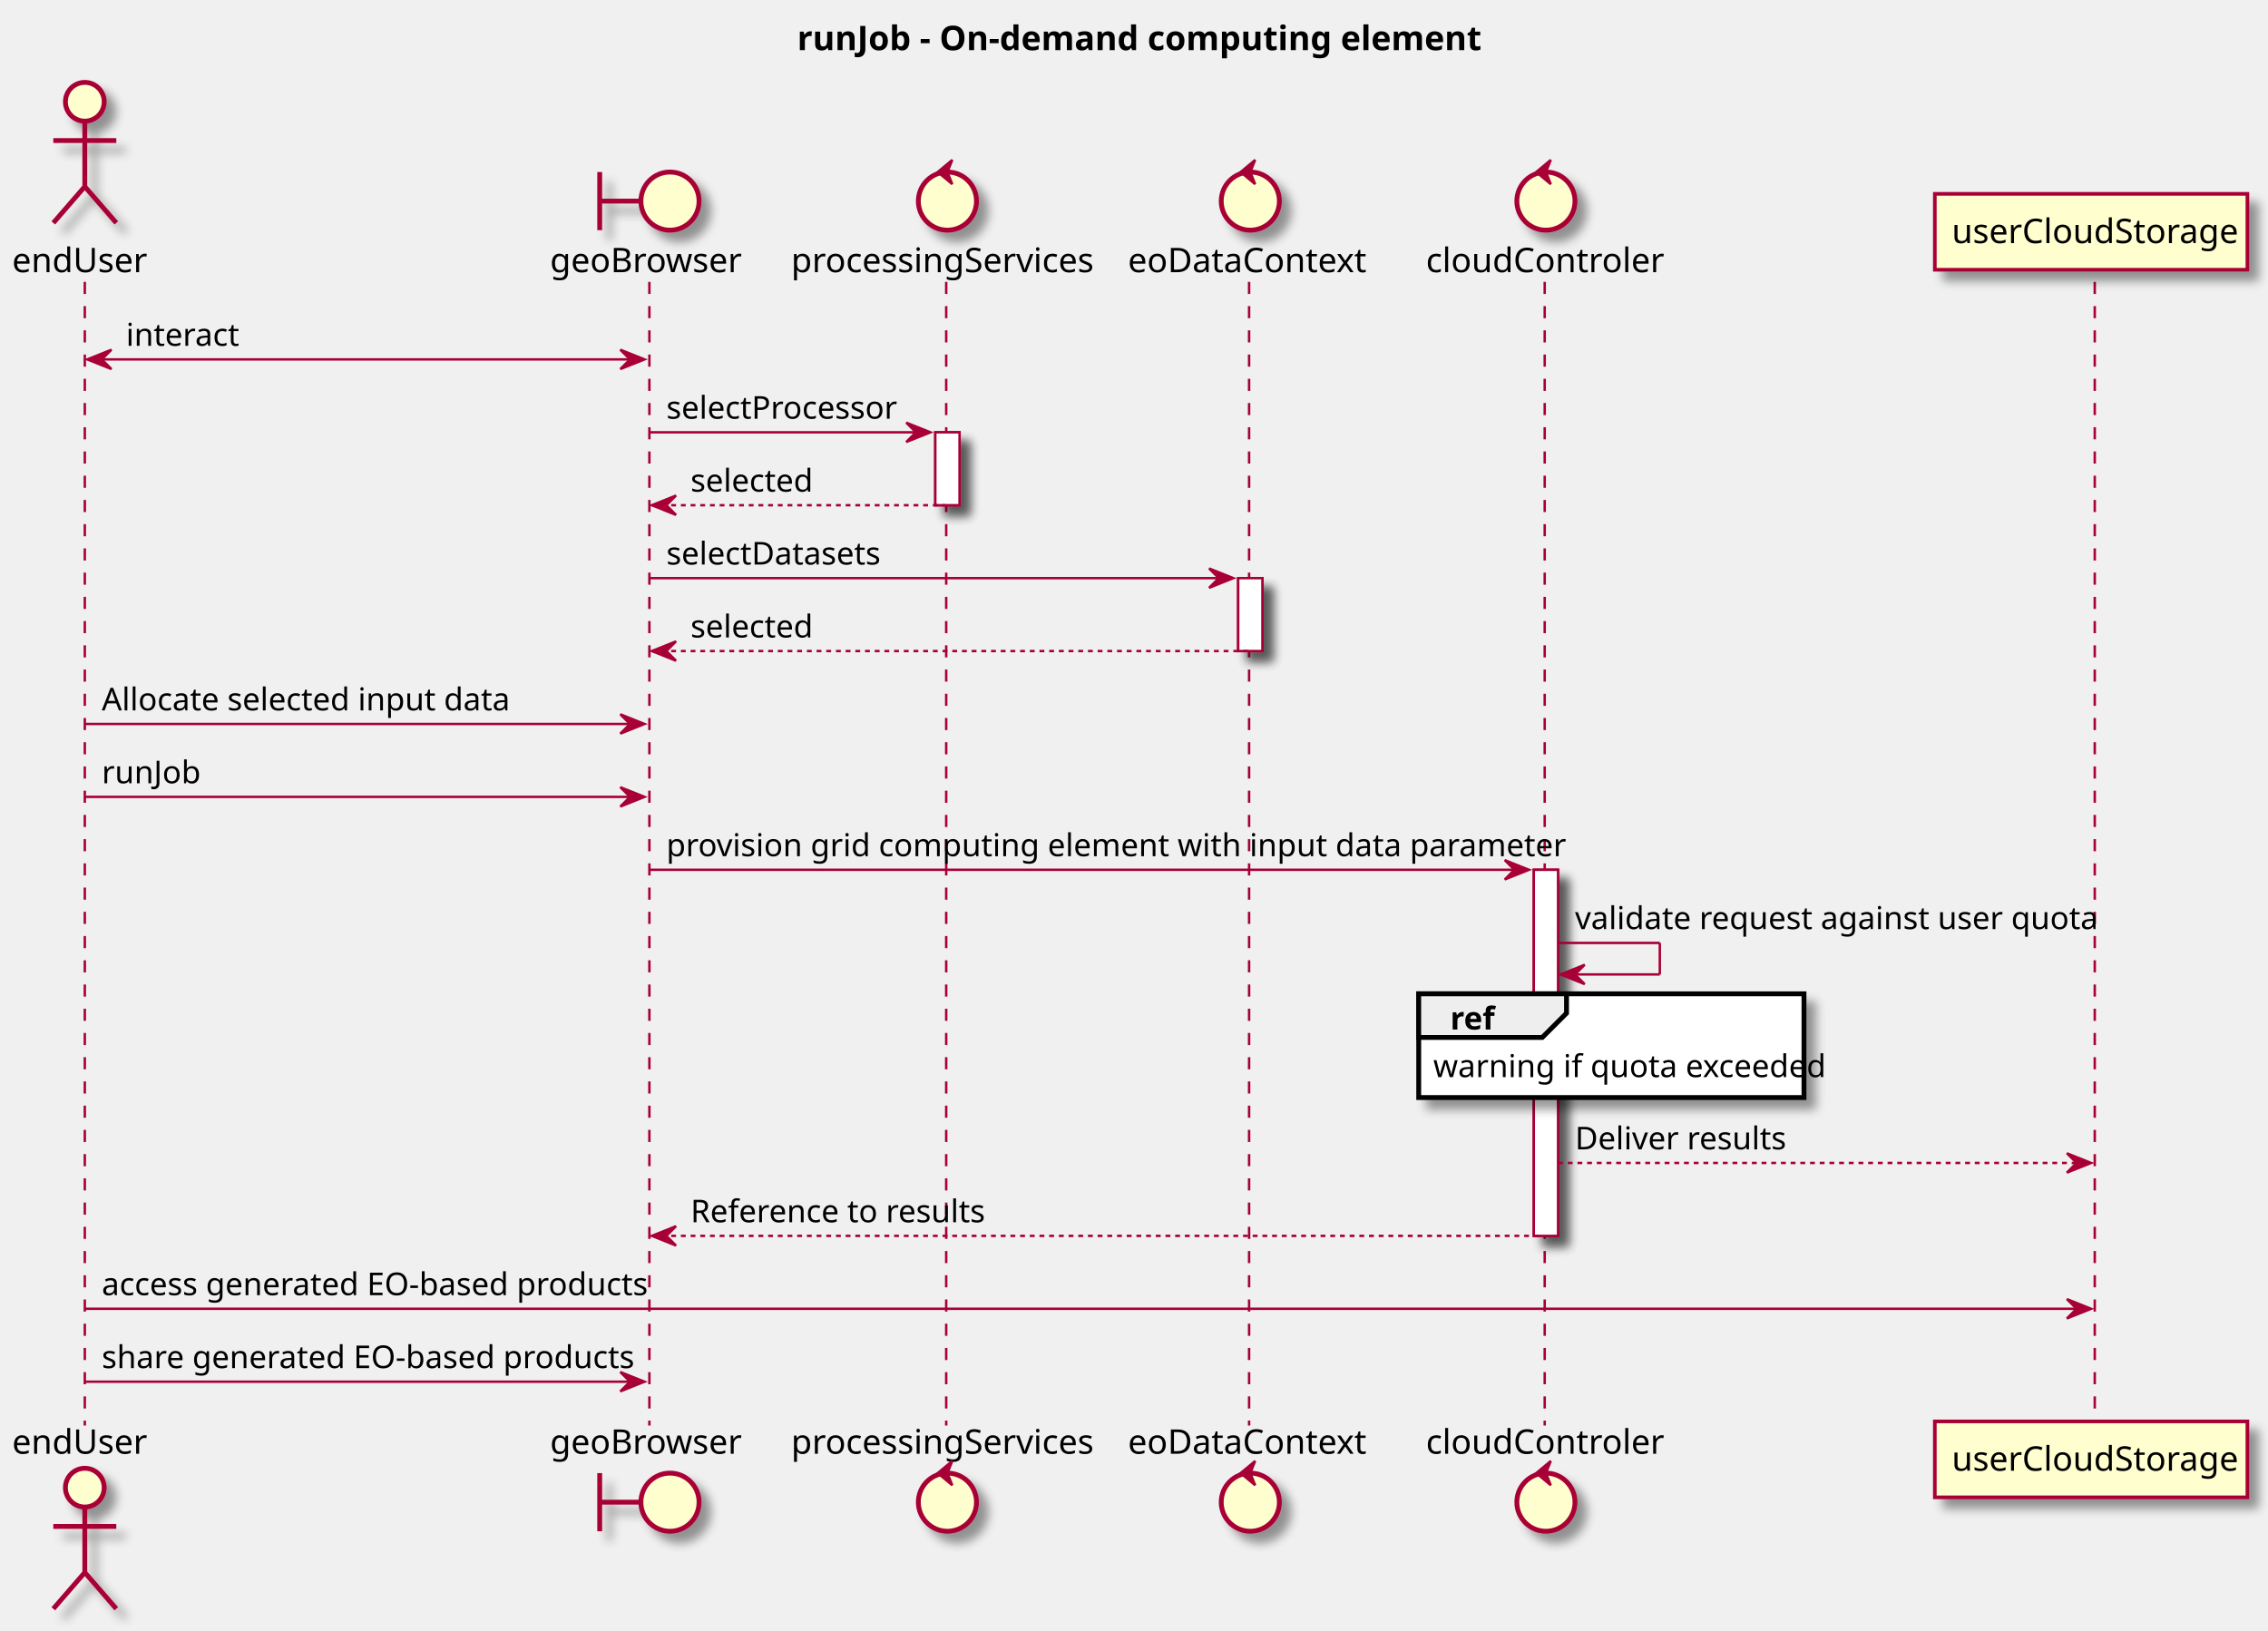
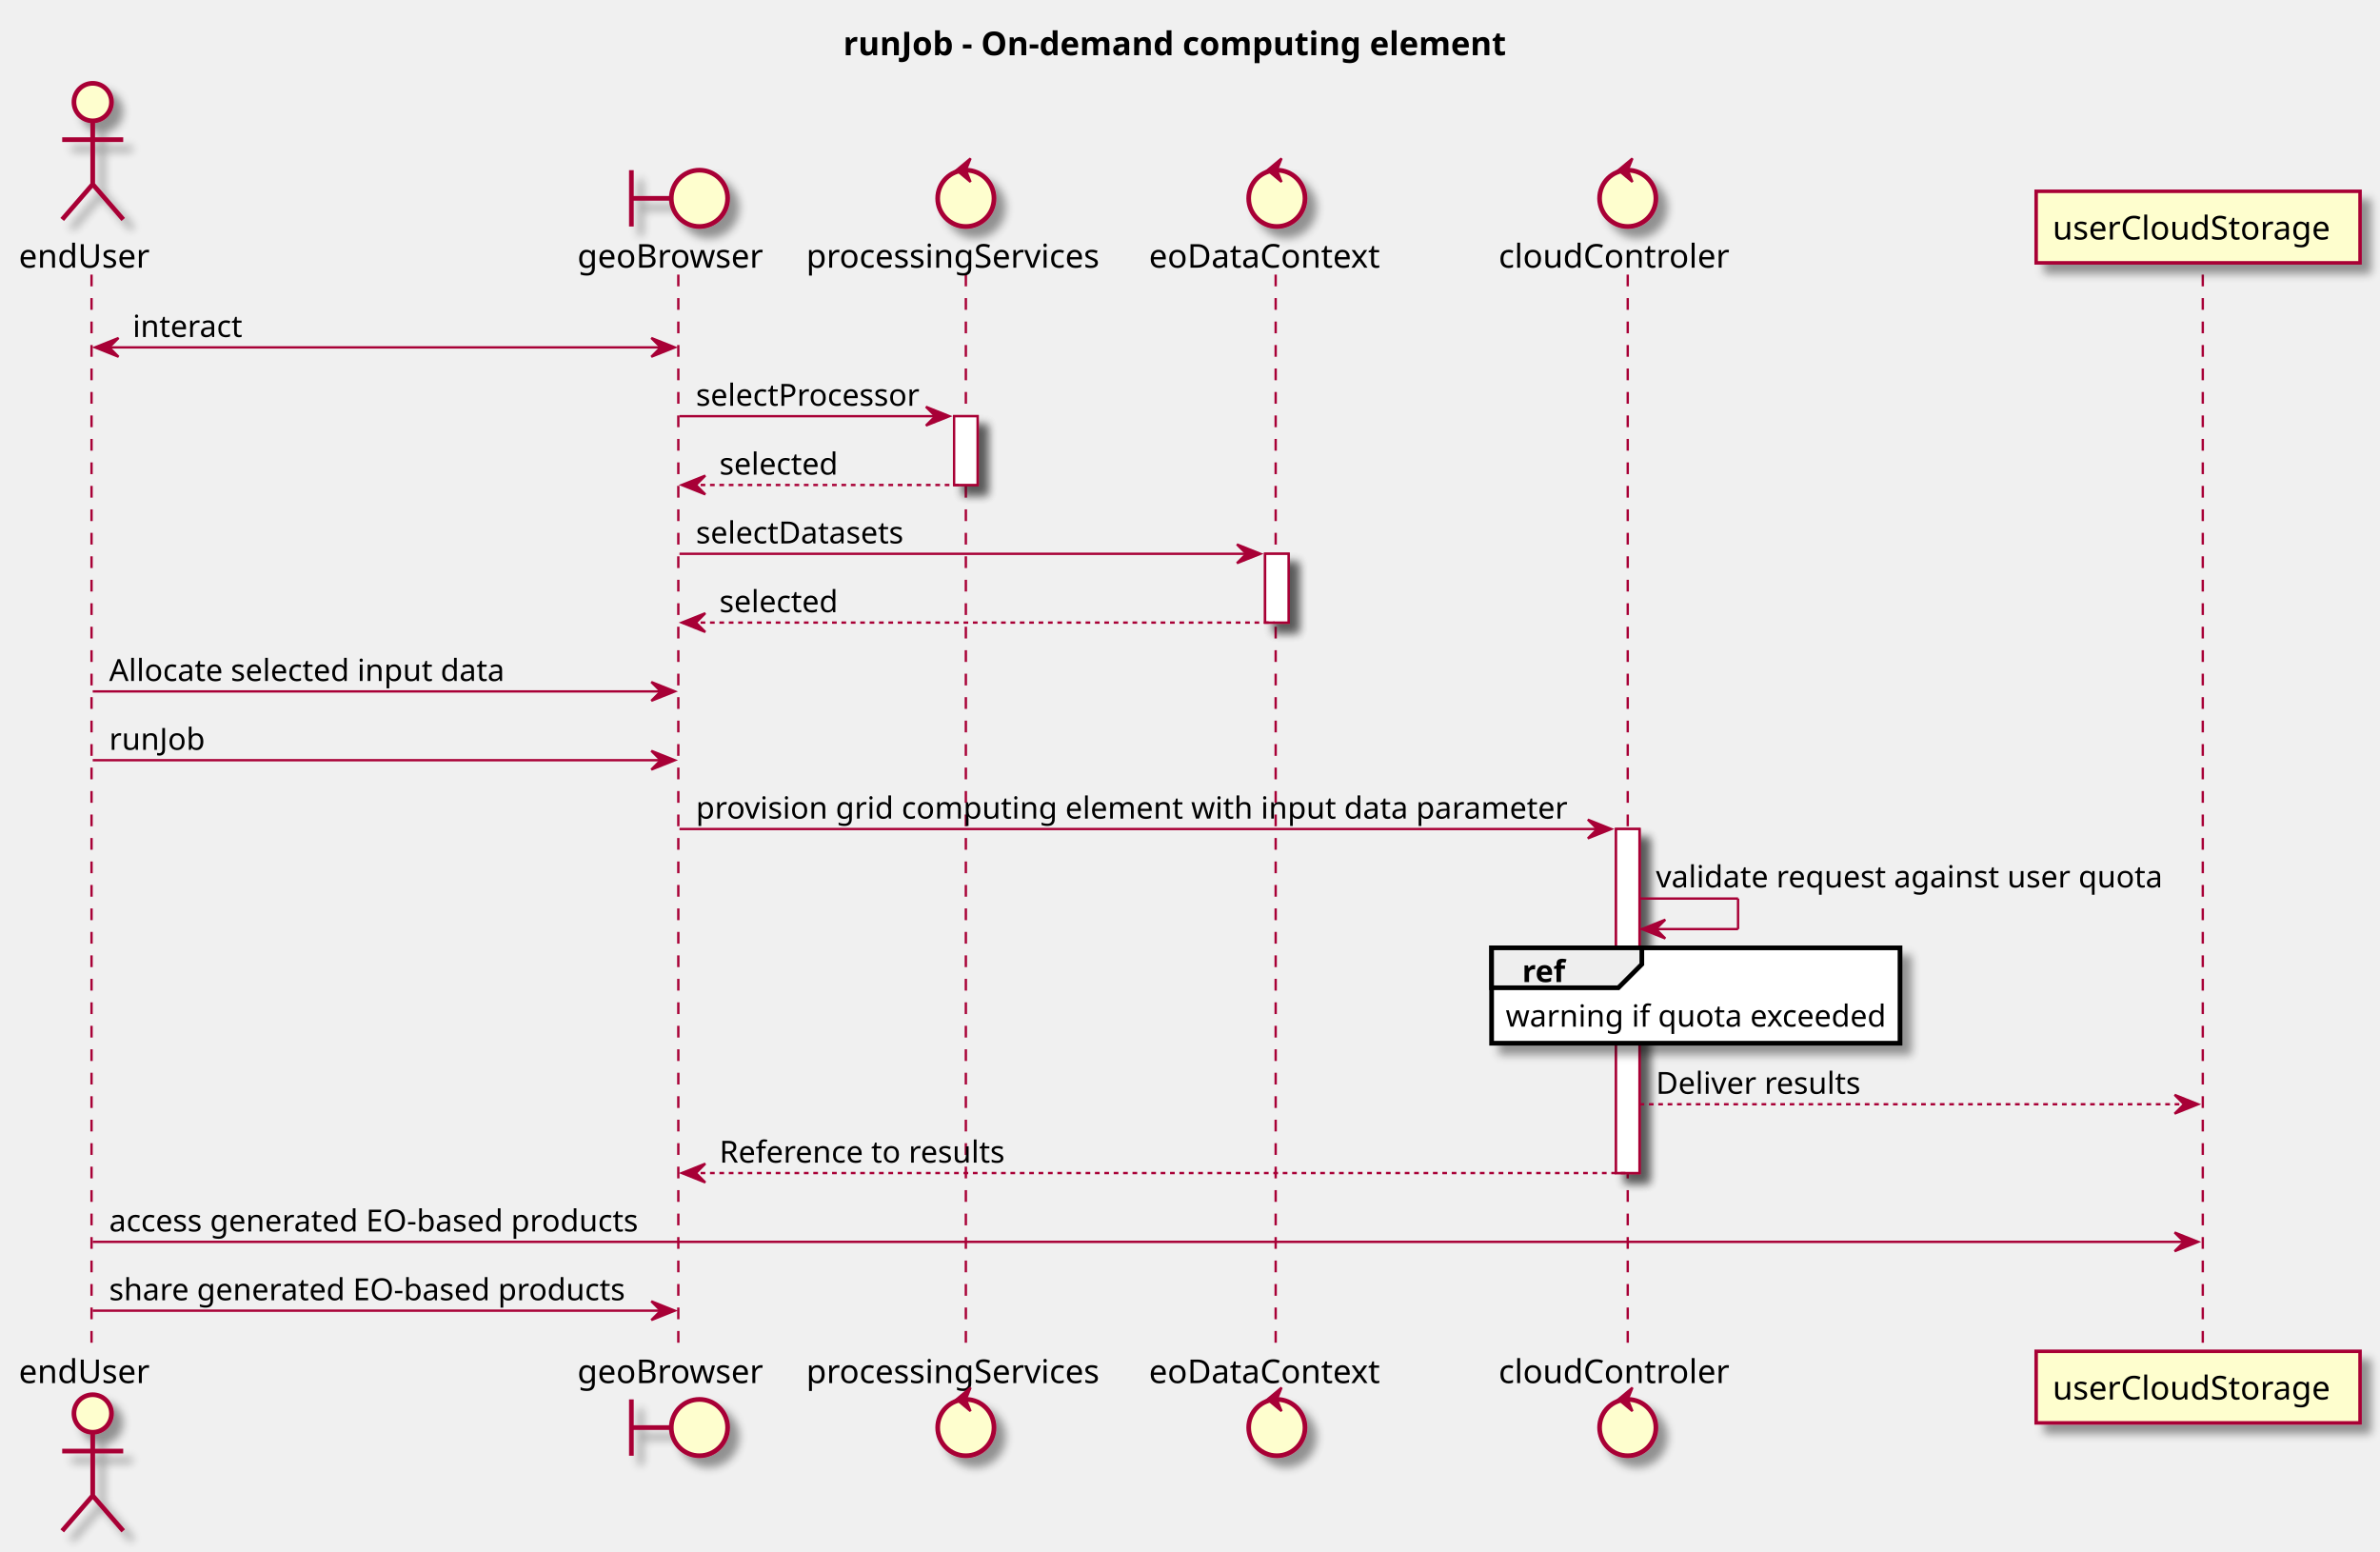
- <svg xmlns="http://www.w3.org/2000/svg" height="673pt" style="width:936px;height:673px;" version="1.1" viewBox="0 0 936 673" width="936pt">
+ <svg xmlns="http://www.w3.org/2000/svg" height="661pt" style="width:1014px;height:661px;" version="1.1" viewBox="0 0 1014 661" width="1014pt">
  <defs>
    <filter height="300%" id="f1" width="300%" x="-1" y="-1">
      <feGaussianBlur result="blurOut" stdDeviation="2.0" />
      <feColorMatrix in="blurOut" result="blurOut2" type="matrix" values="0 0 0 0 0 0 0 0 0 0 0 0 0 0 0 0 0 0 .4 0" />
      <feOffset dx="4.0" dy="4.0" in="blurOut2" result="blurOut3" />
      <feBlend in="SourceGraphic" in2="blurOut3" mode="normal" />
    </filter>
  </defs>
  <g>
-     <text fill="#000000" font-family="sans-serif" font-size="14" font-weight="bold" lengthAdjust="spacingAndGlyphs" textLength="278" x="329" y="20.706">runJob - On-demand computing element</text>
-     <rect fill="#FFFFFF" filter="url(#f1)" height="30.094" style="stroke: #A80036; stroke-width: 1.0;" width="10" x="386" y="178.43" />
-     <rect fill="#FFFFFF" filter="url(#f1)" height="30.094" style="stroke: #A80036; stroke-width: 1.0;" width="10" x="511" y="238.618" />
-     <rect fill="#FFFFFF" filter="url(#f1)" height="151.094" style="stroke: #A80036; stroke-width: 1.0;" width="10" x="633" y="358.994" />
-     <line style="stroke: #A80036; stroke-width: 1.0; stroke-dasharray: 5.0,5.0;" x1="35" x2="35" y1="116.336" y2="588.37" />
-     <line style="stroke: #A80036; stroke-width: 1.0; stroke-dasharray: 5.0,5.0;" x1="268" x2="268" y1="116.336" y2="588.37" />
-     <line style="stroke: #A80036; stroke-width: 1.0; stroke-dasharray: 5.0,5.0;" x1="390.5" x2="390.5" y1="116.336" y2="588.37" />
-     <line style="stroke: #A80036; stroke-width: 1.0; stroke-dasharray: 5.0,5.0;" x1="515.5" x2="515.5" y1="116.336" y2="588.37" />
-     <line style="stroke: #A80036; stroke-width: 1.0; stroke-dasharray: 5.0,5.0;" x1="637.5" x2="637.5" y1="116.336" y2="588.37" />
-     <line style="stroke: #A80036; stroke-width: 1.0; stroke-dasharray: 5.0,5.0;" x1="864.5" x2="864.5" y1="116.336" y2="588.37" />
-     <text fill="#000000" font-family="sans-serif" font-size="14" lengthAdjust="spacingAndGlyphs" textLength="54" x="5" y="112.346">endUser</text>
-     <ellipse cx="35" cy="42.004" fill="#FEFECE" filter="url(#f1)" rx="8" ry="8" style="stroke: #A80036; stroke-width: 2.0;" />
-     <path d="M35,50.004 L35,77.004 M22,58.004 L48,58.004 M35,77.004 L22,92.004 M35,77.004 L48,92.004 " fill="#FEFECE" filter="url(#f1)" style="stroke: #A80036; stroke-width: 2.0;" />
-     <text fill="#000000" font-family="sans-serif" font-size="14" lengthAdjust="spacingAndGlyphs" textLength="54" x="5" y="600.014">endUser</text>
-     <ellipse cx="35" cy="614.004" fill="#FEFECE" filter="url(#f1)" rx="8" ry="8" style="stroke: #A80036; stroke-width: 2.0;" />
-     <path d="M35,622.004 L35,649.004 M22,630.004 L48,630.004 M35,649.004 L22,664.004 M35,649.004 L48,664.004 " fill="#FEFECE" filter="url(#f1)" style="stroke: #A80036; stroke-width: 2.0;" />
-     <text fill="#000000" font-family="sans-serif" font-size="14" lengthAdjust="spacingAndGlyphs" textLength="76" x="227" y="112.346">geoBrowser</text>
-     <path d="M247.5,71.004 L247.5,95.004 M247.5,83.004 L264.5,83.004 " fill="#FEFECE" filter="url(#f1)" style="stroke: #A80036; stroke-width: 2.0;" />
-     <ellipse cx="276.5" cy="83.004" fill="#FEFECE" filter="url(#f1)" rx="12" ry="12" style="stroke: #A80036; stroke-width: 2.0;" />
-     <text fill="#000000" font-family="sans-serif" font-size="14" lengthAdjust="spacingAndGlyphs" textLength="76" x="227" y="600.014">geoBrowser</text>
-     <path d="M247.5,608.004 L247.5,632.004 M247.5,620.004 L264.5,620.004 " fill="#FEFECE" filter="url(#f1)" style="stroke: #A80036; stroke-width: 2.0;" />
-     <ellipse cx="276.5" cy="620.004" fill="#FEFECE" filter="url(#f1)" rx="12" ry="12" style="stroke: #A80036; stroke-width: 2.0;" />
-     <text fill="#000000" font-family="sans-serif" font-size="14" lengthAdjust="spacingAndGlyphs" textLength="123" x="326.5" y="112.346">processingServices</text>
-     <ellipse cx="391" cy="83.004" fill="#FEFECE" filter="url(#f1)" rx="12" ry="12" style="stroke: #A80036; stroke-width: 2.0;" />
-     <polygon fill="#A80036" points="387,71.004,393,66.004,391,71.004,393,76.004,387,71.004" style="stroke: #A80036; stroke-width: 1.0;" />
-     <text fill="#000000" font-family="sans-serif" font-size="14" lengthAdjust="spacingAndGlyphs" textLength="123" x="326.5" y="600.014">processingServices</text>
-     <ellipse cx="391" cy="620.004" fill="#FEFECE" filter="url(#f1)" rx="12" ry="12" style="stroke: #A80036; stroke-width: 2.0;" />
-     <polygon fill="#A80036" points="387,608.004,393,603.004,391,608.004,393,613.004,387,608.004" style="stroke: #A80036; stroke-width: 1.0;" />
-     <text fill="#000000" font-family="sans-serif" font-size="14" lengthAdjust="spacingAndGlyphs" textLength="95" x="465.5" y="112.346">eoDataContext</text>
-     <ellipse cx="516" cy="83.004" fill="#FEFECE" filter="url(#f1)" rx="12" ry="12" style="stroke: #A80036; stroke-width: 2.0;" />
-     <polygon fill="#A80036" points="512,71.004,518,66.004,516,71.004,518,76.004,512,71.004" style="stroke: #A80036; stroke-width: 1.0;" />
-     <text fill="#000000" font-family="sans-serif" font-size="14" lengthAdjust="spacingAndGlyphs" textLength="95" x="465.5" y="600.014">eoDataContext</text>
-     <ellipse cx="516" cy="620.004" fill="#FEFECE" filter="url(#f1)" rx="12" ry="12" style="stroke: #A80036; stroke-width: 2.0;" />
-     <polygon fill="#A80036" points="512,608.004,518,603.004,516,608.004,518,613.004,512,608.004" style="stroke: #A80036; stroke-width: 1.0;" />
-     <text fill="#000000" font-family="sans-serif" font-size="14" lengthAdjust="spacingAndGlyphs" textLength="93" x="588.5" y="112.346">cloudControler</text>
-     <ellipse cx="638" cy="83.004" fill="#FEFECE" filter="url(#f1)" rx="12" ry="12" style="stroke: #A80036; stroke-width: 2.0;" />
-     <polygon fill="#A80036" points="634,71.004,640,66.004,638,71.004,640,76.004,634,71.004" style="stroke: #A80036; stroke-width: 1.0;" />
-     <text fill="#000000" font-family="sans-serif" font-size="14" lengthAdjust="spacingAndGlyphs" textLength="93" x="588.5" y="600.014">cloudControler</text>
-     <ellipse cx="638" cy="620.004" fill="#FEFECE" filter="url(#f1)" rx="12" ry="12" style="stroke: #A80036; stroke-width: 2.0;" />
-     <polygon fill="#A80036" points="634,608.004,640,603.004,638,608.004,640,613.004,634,608.004" style="stroke: #A80036; stroke-width: 1.0;" />
-     <rect fill="#FEFECE" filter="url(#f1)" height="31.332" style="stroke: #A80036; stroke-width: 1.5;" width="129" x="798.5" y="80.004" />
-     <text fill="#000000" font-family="sans-serif" font-size="14" lengthAdjust="spacingAndGlyphs" textLength="115" x="805.5" y="100.346">userCloudStorage</text>
-     <rect fill="#FEFECE" filter="url(#f1)" height="31.332" style="stroke: #A80036; stroke-width: 1.5;" width="129" x="798.5" y="586.672" />
-     <text fill="#000000" font-family="sans-serif" font-size="14" lengthAdjust="spacingAndGlyphs" textLength="115" x="805.5" y="607.014">userCloudStorage</text>
-     <rect fill="#FFFFFF" filter="url(#f1)" height="30.094" style="stroke: #A80036; stroke-width: 1.0;" width="10" x="386" y="178.43" />
-     <rect fill="#FFFFFF" filter="url(#f1)" height="30.094" style="stroke: #A80036; stroke-width: 1.0;" width="10" x="511" y="238.618" />
-     <rect fill="#FFFFFF" filter="url(#f1)" height="151.094" style="stroke: #A80036; stroke-width: 1.0;" width="10" x="633" y="358.994" />
-     <polygon fill="#A80036" points="46,144.336,36,148.336,46,152.336,42,148.336" style="stroke: #A80036; stroke-width: 1.0;" />
-     <polygon fill="#A80036" points="256,144.336,266,148.336,256,152.336,260,148.336" style="stroke: #A80036; stroke-width: 1.0;" />
-     <line style="stroke: #A80036; stroke-width: 1.0;" x1="40" x2="262" y1="148.336" y2="148.336" />
-     <text fill="#000000" font-family="sans-serif" font-size="13" lengthAdjust="spacingAndGlyphs" textLength="43" x="52" y="142.725">interact</text>
-     <polygon fill="#A80036" points="374,174.43,384,178.43,374,182.43,378,178.43" style="stroke: #A80036; stroke-width: 1.0;" />
-     <line style="stroke: #A80036; stroke-width: 1.0;" x1="268" x2="380" y1="178.43" y2="178.43" />
-     <text fill="#000000" font-family="sans-serif" font-size="13" lengthAdjust="spacingAndGlyphs" textLength="94" x="275" y="172.819">selectProcessor</text>
-     <polygon fill="#A80036" points="279,204.524,269,208.524,279,212.524,275,208.524" style="stroke: #A80036; stroke-width: 1.0;" />
-     <line style="stroke: #A80036; stroke-width: 1.0; stroke-dasharray: 2.0,2.0;" x1="273" x2="390" y1="208.524" y2="208.524" />
-     <text fill="#000000" font-family="sans-serif" font-size="13" lengthAdjust="spacingAndGlyphs" textLength="49" x="285" y="202.913">selected</text>
-     <polygon fill="#A80036" points="499,234.618,509,238.618,499,242.618,503,238.618" style="stroke: #A80036; stroke-width: 1.0;" />
-     <line style="stroke: #A80036; stroke-width: 1.0;" x1="268" x2="505" y1="238.618" y2="238.618" />
-     <text fill="#000000" font-family="sans-serif" font-size="13" lengthAdjust="spacingAndGlyphs" textLength="87" x="275" y="233.007">selectDatasets</text>
-     <polygon fill="#A80036" points="279,264.712,269,268.712,279,272.712,275,268.712" style="stroke: #A80036; stroke-width: 1.0;" />
-     <line style="stroke: #A80036; stroke-width: 1.0; stroke-dasharray: 2.0,2.0;" x1="273" x2="515" y1="268.712" y2="268.712" />
-     <text fill="#000000" font-family="sans-serif" font-size="13" lengthAdjust="spacingAndGlyphs" textLength="49" x="285" y="263.101">selected</text>
-     <polygon fill="#A80036" points="256,294.806,266,298.806,256,302.806,260,298.806" style="stroke: #A80036; stroke-width: 1.0;" />
-     <line style="stroke: #A80036; stroke-width: 1.0;" x1="35" x2="262" y1="298.806" y2="298.806" />
-     <text fill="#000000" font-family="sans-serif" font-size="13" lengthAdjust="spacingAndGlyphs" textLength="161" x="42" y="293.195">Allocate selected input data</text>
-     <polygon fill="#A80036" points="256,324.9,266,328.9,256,332.9,260,328.9" style="stroke: #A80036; stroke-width: 1.0;" />
-     <line style="stroke: #A80036; stroke-width: 1.0;" x1="35" x2="262" y1="328.9" y2="328.9" />
-     <text fill="#000000" font-family="sans-serif" font-size="13" lengthAdjust="spacingAndGlyphs" textLength="39" x="42" y="323.289">runJob</text>
-     <polygon fill="#A80036" points="621,354.994,631,358.994,621,362.994,625,358.994" style="stroke: #A80036; stroke-width: 1.0;" />
-     <line style="stroke: #A80036; stroke-width: 1.0;" x1="268" x2="627" y1="358.994" y2="358.994" />
-     <text fill="#000000" font-family="sans-serif" font-size="13" lengthAdjust="spacingAndGlyphs" textLength="341" x="275" y="353.383">provision grid computing element with input data parameter</text>
-     <line style="stroke: #A80036; stroke-width: 1.0;" x1="643" x2="685" y1="389.182" y2="389.182" />
-     <line style="stroke: #A80036; stroke-width: 1.0;" x1="685" x2="685" y1="389.182" y2="402.182" />
-     <line style="stroke: #A80036; stroke-width: 1.0;" x1="644" x2="685" y1="402.182" y2="402.182" />
-     <polygon fill="#A80036" points="654,398.182,644,402.182,654,406.182,650,402.182" style="stroke: #A80036; stroke-width: 1.0;" />
-     <text fill="#000000" font-family="sans-serif" font-size="13" lengthAdjust="spacingAndGlyphs" textLength="203" x="650" y="383.477">validate request against user quota</text>
-     <rect fill="#FFFFFF" filter="url(#f1)" height="42.812" style="stroke: #000000; stroke-width: 2.0;" width="159" x="585.5" y="410.182" />
-     <polygon fill="#EEEEEE" points="585.5,410.182,646.5,410.182,646.5,418.182,636.5,428.182,585.5,428.182,585.5,410.182" style="stroke: #000000; stroke-width: 2.0;" />
-     <text fill="#000000" font-family="sans-serif" font-size="13" font-weight="bold" lengthAdjust="spacingAndGlyphs" textLength="16" x="598.5" y="424.909">ref</text>
-     <text fill="#000000" font-family="sans-serif" font-size="13" lengthAdjust="spacingAndGlyphs" textLength="151" x="591.5" y="444.571">warning if quota exceeded</text>
-     <polygon fill="#A80036" points="853,475.994,863,479.994,853,483.994,857,479.994" style="stroke: #A80036; stroke-width: 1.0;" />
-     <line style="stroke: #A80036; stroke-width: 1.0; stroke-dasharray: 2.0,2.0;" x1="643" x2="859" y1="479.994" y2="479.994" />
-     <text fill="#000000" font-family="sans-serif" font-size="13" lengthAdjust="spacingAndGlyphs" textLength="83" x="650" y="474.383">Deliver results</text>
-     <polygon fill="#A80036" points="279,506.088,269,510.088,279,514.088,275,510.088" style="stroke: #A80036; stroke-width: 1.0;" />
-     <line style="stroke: #A80036; stroke-width: 1.0; stroke-dasharray: 2.0,2.0;" x1="273" x2="637" y1="510.088" y2="510.088" />
-     <text fill="#000000" font-family="sans-serif" font-size="13" lengthAdjust="spacingAndGlyphs" textLength="117" x="285" y="504.477">Reference to results</text>
-     <polygon fill="#A80036" points="853,536.182,863,540.182,853,544.182,857,540.182" style="stroke: #A80036; stroke-width: 1.0;" />
-     <line style="stroke: #A80036; stroke-width: 1.0;" x1="35" x2="859" y1="540.182" y2="540.182" />
-     <text fill="#000000" font-family="sans-serif" font-size="13" lengthAdjust="spacingAndGlyphs" textLength="219" x="42" y="534.571">access generated EO-based products</text>
-     <polygon fill="#A80036" points="256,566.276,266,570.276,256,574.276,260,570.276" style="stroke: #A80036; stroke-width: 1.0;" />
-     <line style="stroke: #A80036; stroke-width: 1.0;" x1="35" x2="262" y1="570.276" y2="570.276" />
-     <text fill="#000000" font-family="sans-serif" font-size="13" lengthAdjust="spacingAndGlyphs" textLength="209" x="42" y="564.665">share generated EO-based products</text>
+     <text fill="#000000" font-family="sans-serif" font-size="14" font-weight="bold" lengthAdjust="spacingAndGlyphs" textLength="299" x="359.25" y="23.535">runJob - On-demand computing element</text>
+     <rect fill="#FFFFFF" filter="url(#f1)" height="29.311" style="stroke: #A80036; stroke-width: 1.0;" width="10" x="406.5" y="177.287" />
+     <rect fill="#FFFFFF" filter="url(#f1)" height="29.311" style="stroke: #A80036; stroke-width: 1.0;" width="10" x="539" y="235.908" />
+     <rect fill="#FFFFFF" filter="url(#f1)" height="146.553" style="stroke: #A80036; stroke-width: 1.0;" width="10" x="688.5" y="353.15" />
+     <line style="stroke: #A80036; stroke-width: 1.0; stroke-dasharray: 5.0,5.0;" x1="39" x2="39" y1="116.977" y2="576.635" />
+     <line style="stroke: #A80036; stroke-width: 1.0; stroke-dasharray: 5.0,5.0;" x1="289" x2="289" y1="116.977" y2="576.635" />
+     <line style="stroke: #A80036; stroke-width: 1.0; stroke-dasharray: 5.0,5.0;" x1="411.5" x2="411.5" y1="116.977" y2="576.635" />
+     <line style="stroke: #A80036; stroke-width: 1.0; stroke-dasharray: 5.0,5.0;" x1="543.5" x2="543.5" y1="116.977" y2="576.635" />
+     <line style="stroke: #A80036; stroke-width: 1.0; stroke-dasharray: 5.0,5.0;" x1="693.5" x2="693.5" y1="116.977" y2="576.635" />
+     <line style="stroke: #A80036; stroke-width: 1.0; stroke-dasharray: 5.0,5.0;" x1="938.5" x2="938.5" y1="116.977" y2="576.635" />
+     <text fill="#000000" font-family="sans-serif" font-size="14" lengthAdjust="spacingAndGlyphs" textLength="57" x="8" y="114.023">endUser</text>
+     <ellipse cx="39.5" cy="43.488" fill="#FEFECE" filter="url(#f1)" rx="8" ry="8" style="stroke: #A80036; stroke-width: 2.0;" />
+     <path d="M39.5,51.488 L39.5,78.488 M26.5,59.488 L52.5,59.488 M39.5,78.488 L26.5,93.488 M39.5,78.488 L52.5,93.488 " fill="#FEFECE" filter="url(#f1)" style="stroke: #A80036; stroke-width: 2.0;" />
+     <text fill="#000000" font-family="sans-serif" font-size="14" lengthAdjust="spacingAndGlyphs" textLength="57" x="8" y="589.17">endUser</text>
+     <ellipse cx="39.5" cy="602.123" fill="#FEFECE" filter="url(#f1)" rx="8" ry="8" style="stroke: #A80036; stroke-width: 2.0;" />
+     <path d="M39.5,610.123 L39.5,637.123 M26.5,618.123 L52.5,618.123 M39.5,637.123 L26.5,652.123 M39.5,637.123 L52.5,652.123 " fill="#FEFECE" filter="url(#f1)" style="stroke: #A80036; stroke-width: 2.0;" />
+     <text fill="#000000" font-family="sans-serif" font-size="14" lengthAdjust="spacingAndGlyphs" textLength="81" x="246" y="114.023">geoBrowser</text>
+     <path d="M269,72.488 L269,96.488 M269,84.488 L286,84.488 " fill="#FEFECE" filter="url(#f1)" style="stroke: #A80036; stroke-width: 2.0;" />
+     <ellipse cx="298" cy="84.488" fill="#FEFECE" filter="url(#f1)" rx="12" ry="12" style="stroke: #A80036; stroke-width: 2.0;" />
+     <text fill="#000000" font-family="sans-serif" font-size="14" lengthAdjust="spacingAndGlyphs" textLength="81" x="246" y="589.17">geoBrowser</text>
+     <path d="M269,596.123 L269,620.123 M269,608.123 L286,608.123 " fill="#FEFECE" filter="url(#f1)" style="stroke: #A80036; stroke-width: 2.0;" />
+     <ellipse cx="298" cy="608.123" fill="#FEFECE" filter="url(#f1)" rx="12" ry="12" style="stroke: #A80036; stroke-width: 2.0;" />
+     <text fill="#000000" font-family="sans-serif" font-size="14" lengthAdjust="spacingAndGlyphs" textLength="130" x="343.5" y="114.023">processingServices</text>
+     <ellipse cx="411.5" cy="84.488" fill="#FEFECE" filter="url(#f1)" rx="12" ry="12" style="stroke: #A80036; stroke-width: 2.0;" />
+     <polygon fill="#A80036" points="407.5,72.488,413.5,67.488,411.5,72.488,413.5,77.488,407.5,72.488" style="stroke: #A80036; stroke-width: 1.0;" />
+     <text fill="#000000" font-family="sans-serif" font-size="14" lengthAdjust="spacingAndGlyphs" textLength="130" x="343.5" y="589.17">processingServices</text>
+     <ellipse cx="411.5" cy="608.123" fill="#FEFECE" filter="url(#f1)" rx="12" ry="12" style="stroke: #A80036; stroke-width: 2.0;" />
+     <polygon fill="#A80036" points="407.5,596.123,413.5,591.123,411.5,596.123,413.5,601.123,407.5,596.123" style="stroke: #A80036; stroke-width: 1.0;" />
+     <text fill="#000000" font-family="sans-serif" font-size="14" lengthAdjust="spacingAndGlyphs" textLength="103" x="489.5" y="114.023">eoDataContext</text>
+     <ellipse cx="544" cy="84.488" fill="#FEFECE" filter="url(#f1)" rx="12" ry="12" style="stroke: #A80036; stroke-width: 2.0;" />
+     <polygon fill="#A80036" points="540,72.488,546,67.488,544,72.488,546,77.488,540,72.488" style="stroke: #A80036; stroke-width: 1.0;" />
+     <text fill="#000000" font-family="sans-serif" font-size="14" lengthAdjust="spacingAndGlyphs" textLength="103" x="489.5" y="589.17">eoDataContext</text>
+     <ellipse cx="544" cy="608.123" fill="#FEFECE" filter="url(#f1)" rx="12" ry="12" style="stroke: #A80036; stroke-width: 2.0;" />
+     <polygon fill="#A80036" points="540,596.123,546,591.123,544,596.123,546,601.123,540,596.123" style="stroke: #A80036; stroke-width: 1.0;" />
+     <text fill="#000000" font-family="sans-serif" font-size="14" lengthAdjust="spacingAndGlyphs" textLength="104" x="638.5" y="114.023">cloudControler</text>
+     <ellipse cx="693.5" cy="84.488" fill="#FEFECE" filter="url(#f1)" rx="12" ry="12" style="stroke: #A80036; stroke-width: 2.0;" />
+     <polygon fill="#A80036" points="689.5,72.488,695.5,67.488,693.5,72.488,695.5,77.488,689.5,72.488" style="stroke: #A80036; stroke-width: 1.0;" />
+     <text fill="#000000" font-family="sans-serif" font-size="14" lengthAdjust="spacingAndGlyphs" textLength="104" x="638.5" y="589.17">cloudControler</text>
+     <ellipse cx="693.5" cy="608.123" fill="#FEFECE" filter="url(#f1)" rx="12" ry="12" style="stroke: #A80036; stroke-width: 2.0;" />
+     <polygon fill="#A80036" points="689.5,596.123,695.5,591.123,693.5,596.123,695.5,601.123,689.5,596.123" style="stroke: #A80036; stroke-width: 1.0;" />
+     <rect fill="#FEFECE" filter="url(#f1)" height="30.488" style="stroke: #A80036; stroke-width: 1.5;" width="138" x="867.5" y="81.488" />
+     <text fill="#000000" font-family="sans-serif" font-size="14" lengthAdjust="spacingAndGlyphs" textLength="124" x="874.5" y="102.023">userCloudStorage</text>
+     <rect fill="#FEFECE" filter="url(#f1)" height="30.488" style="stroke: #A80036; stroke-width: 1.5;" width="138" x="867.5" y="575.635" />
+     <text fill="#000000" font-family="sans-serif" font-size="14" lengthAdjust="spacingAndGlyphs" textLength="124" x="874.5" y="596.17">userCloudStorage</text>
+     <rect fill="#FFFFFF" filter="url(#f1)" height="29.311" style="stroke: #A80036; stroke-width: 1.0;" width="10" x="406.5" y="177.287" />
+     <rect fill="#FFFFFF" filter="url(#f1)" height="29.311" style="stroke: #A80036; stroke-width: 1.0;" width="10" x="539" y="235.908" />
+     <rect fill="#FFFFFF" filter="url(#f1)" height="146.553" style="stroke: #A80036; stroke-width: 1.0;" width="10" x="688.5" y="353.15" />
+     <polygon fill="#A80036" points="50.5,143.977,40.5,147.977,50.5,151.977,46.5,147.977" style="stroke: #A80036; stroke-width: 1.0;" />
+     <polygon fill="#A80036" points="277.5,143.977,287.5,147.977,277.5,151.977,281.5,147.977" style="stroke: #A80036; stroke-width: 1.0;" />
+     <line style="stroke: #A80036; stroke-width: 1.0;" x1="44.5" x2="283.5" y1="147.977" y2="147.977" />
+     <text fill="#000000" font-family="sans-serif" font-size="13" lengthAdjust="spacingAndGlyphs" textLength="48" x="56.5" y="143.545">interact</text>
+     <polygon fill="#A80036" points="394.5,173.287,404.5,177.287,394.5,181.287,398.5,177.287" style="stroke: #A80036; stroke-width: 1.0;" />
+     <line style="stroke: #A80036; stroke-width: 1.0;" x1="289.5" x2="400.5" y1="177.287" y2="177.287" />
+     <text fill="#000000" font-family="sans-serif" font-size="13" lengthAdjust="spacingAndGlyphs" textLength="98" x="296.5" y="172.856">selectProcessor</text>
+     <polygon fill="#A80036" points="300.5,202.598,290.5,206.598,300.5,210.598,296.5,206.598" style="stroke: #A80036; stroke-width: 1.0;" />
+     <line style="stroke: #A80036; stroke-width: 1.0; stroke-dasharray: 2.0,2.0;" x1="294.5" x2="410.5" y1="206.598" y2="206.598" />
+     <text fill="#000000" font-family="sans-serif" font-size="13" lengthAdjust="spacingAndGlyphs" textLength="52" x="306.5" y="202.166">selected</text>
+     <polygon fill="#A80036" points="527,231.908,537,235.908,527,239.908,531,235.908" style="stroke: #A80036; stroke-width: 1.0;" />
+     <line style="stroke: #A80036; stroke-width: 1.0;" x1="289.5" x2="533" y1="235.908" y2="235.908" />
+     <text fill="#000000" font-family="sans-serif" font-size="13" lengthAdjust="spacingAndGlyphs" textLength="92" x="296.5" y="231.477">selectDatasets</text>
+     <polygon fill="#A80036" points="300.5,261.219,290.5,265.219,300.5,269.219,296.5,265.219" style="stroke: #A80036; stroke-width: 1.0;" />
+     <line style="stroke: #A80036; stroke-width: 1.0; stroke-dasharray: 2.0,2.0;" x1="294.5" x2="543" y1="265.219" y2="265.219" />
+     <text fill="#000000" font-family="sans-serif" font-size="13" lengthAdjust="spacingAndGlyphs" textLength="52" x="306.5" y="260.787">selected</text>
+     <polygon fill="#A80036" points="277.5,290.529,287.5,294.529,277.5,298.529,281.5,294.529" style="stroke: #A80036; stroke-width: 1.0;" />
+     <line style="stroke: #A80036; stroke-width: 1.0;" x1="39.5" x2="283.5" y1="294.529" y2="294.529" />
+     <text fill="#000000" font-family="sans-serif" font-size="13" lengthAdjust="spacingAndGlyphs" textLength="175" x="46.5" y="290.098">Allocate selected input data</text>
+     <polygon fill="#A80036" points="277.5,319.84,287.5,323.84,277.5,327.84,281.5,323.84" style="stroke: #A80036; stroke-width: 1.0;" />
+     <line style="stroke: #A80036; stroke-width: 1.0;" x1="39.5" x2="283.5" y1="323.84" y2="323.84" />
+     <text fill="#000000" font-family="sans-serif" font-size="13" lengthAdjust="spacingAndGlyphs" textLength="41" x="46.5" y="319.408">runJob</text>
+     <polygon fill="#A80036" points="676.5,349.15,686.5,353.15,676.5,357.15,680.5,353.15" style="stroke: #A80036; stroke-width: 1.0;" />
+     <line style="stroke: #A80036; stroke-width: 1.0;" x1="289.5" x2="682.5" y1="353.15" y2="353.15" />
+     <text fill="#000000" font-family="sans-serif" font-size="13" lengthAdjust="spacingAndGlyphs" textLength="380" x="296.5" y="348.719">provision grid computing element with input data parameter</text>
+     <line style="stroke: #A80036; stroke-width: 1.0;" x1="698.5" x2="740.5" y1="382.772" y2="382.772" />
+     <line style="stroke: #A80036; stroke-width: 1.0;" x1="740.5" x2="740.5" y1="382.772" y2="395.772" />
+     <line style="stroke: #A80036; stroke-width: 1.0;" x1="699.5" x2="740.5" y1="395.772" y2="395.772" />
+     <polygon fill="#A80036" points="709.5,391.772,699.5,395.772,709.5,399.772,705.5,395.772" style="stroke: #A80036; stroke-width: 1.0;" />
+     <text fill="#000000" font-family="sans-serif" font-size="13" lengthAdjust="spacingAndGlyphs" textLength="221" x="705.5" y="378.029">validate request against user quota</text>
+     <rect fill="#FFFFFF" filter="url(#f1)" height="40.621" style="stroke: #000000; stroke-width: 2.0;" width="174" x="635.5" y="403.772" />
+     <polygon fill="#EEEEEE" points="635.5,403.772,699.5,403.772,699.5,410.772,689.5,420.772,635.5,420.772,635.5,403.772" style="stroke: #000000; stroke-width: 2.0;" />
+     <text fill="#000000" font-family="sans-serif" font-size="13" font-weight="bold" lengthAdjust="spacingAndGlyphs" textLength="19" x="648.5" y="418.34">ref</text>
+     <text fill="#000000" font-family="sans-serif" font-size="13" lengthAdjust="spacingAndGlyphs" textLength="166" x="641.5" y="437.34">warning if quota exceeded</text>
+     <polygon fill="#A80036" points="926.5,466.393,936.5,470.393,926.5,474.393,930.5,470.393" style="stroke: #A80036; stroke-width: 1.0;" />
+     <line style="stroke: #A80036; stroke-width: 1.0; stroke-dasharray: 2.0,2.0;" x1="698.5" x2="932.5" y1="470.393" y2="470.393" />
+     <text fill="#000000" font-family="sans-serif" font-size="13" lengthAdjust="spacingAndGlyphs" textLength="91" x="705.5" y="465.961">Deliver results</text>
+     <polygon fill="#A80036" points="300.5,495.703,290.5,499.703,300.5,503.703,296.5,499.703" style="stroke: #A80036; stroke-width: 1.0;" />
+     <line style="stroke: #A80036; stroke-width: 1.0; stroke-dasharray: 2.0,2.0;" x1="294.5" x2="692.5" y1="499.703" y2="499.703" />
+     <text fill="#000000" font-family="sans-serif" font-size="13" lengthAdjust="spacingAndGlyphs" textLength="125" x="306.5" y="495.272">Reference to results</text>
+     <polygon fill="#A80036" points="926.5,525.014,936.5,529.014,926.5,533.014,930.5,529.014" style="stroke: #A80036; stroke-width: 1.0;" />
+     <line style="stroke: #A80036; stroke-width: 1.0;" x1="39.5" x2="932.5" y1="529.014" y2="529.014" />
+     <text fill="#000000" font-family="sans-serif" font-size="13" lengthAdjust="spacingAndGlyphs" textLength="234" x="46.5" y="524.582">access generated EO-based products</text>
+     <polygon fill="#A80036" points="277.5,554.324,287.5,558.324,277.5,562.324,281.5,558.324" style="stroke: #A80036; stroke-width: 1.0;" />
+     <line style="stroke: #A80036; stroke-width: 1.0;" x1="39.5" x2="283.5" y1="558.324" y2="558.324" />
+     <text fill="#000000" font-family="sans-serif" font-size="13" lengthAdjust="spacingAndGlyphs" textLength="226" x="46.5" y="553.893">share generated EO-based products</text>
  </g>
</svg>
